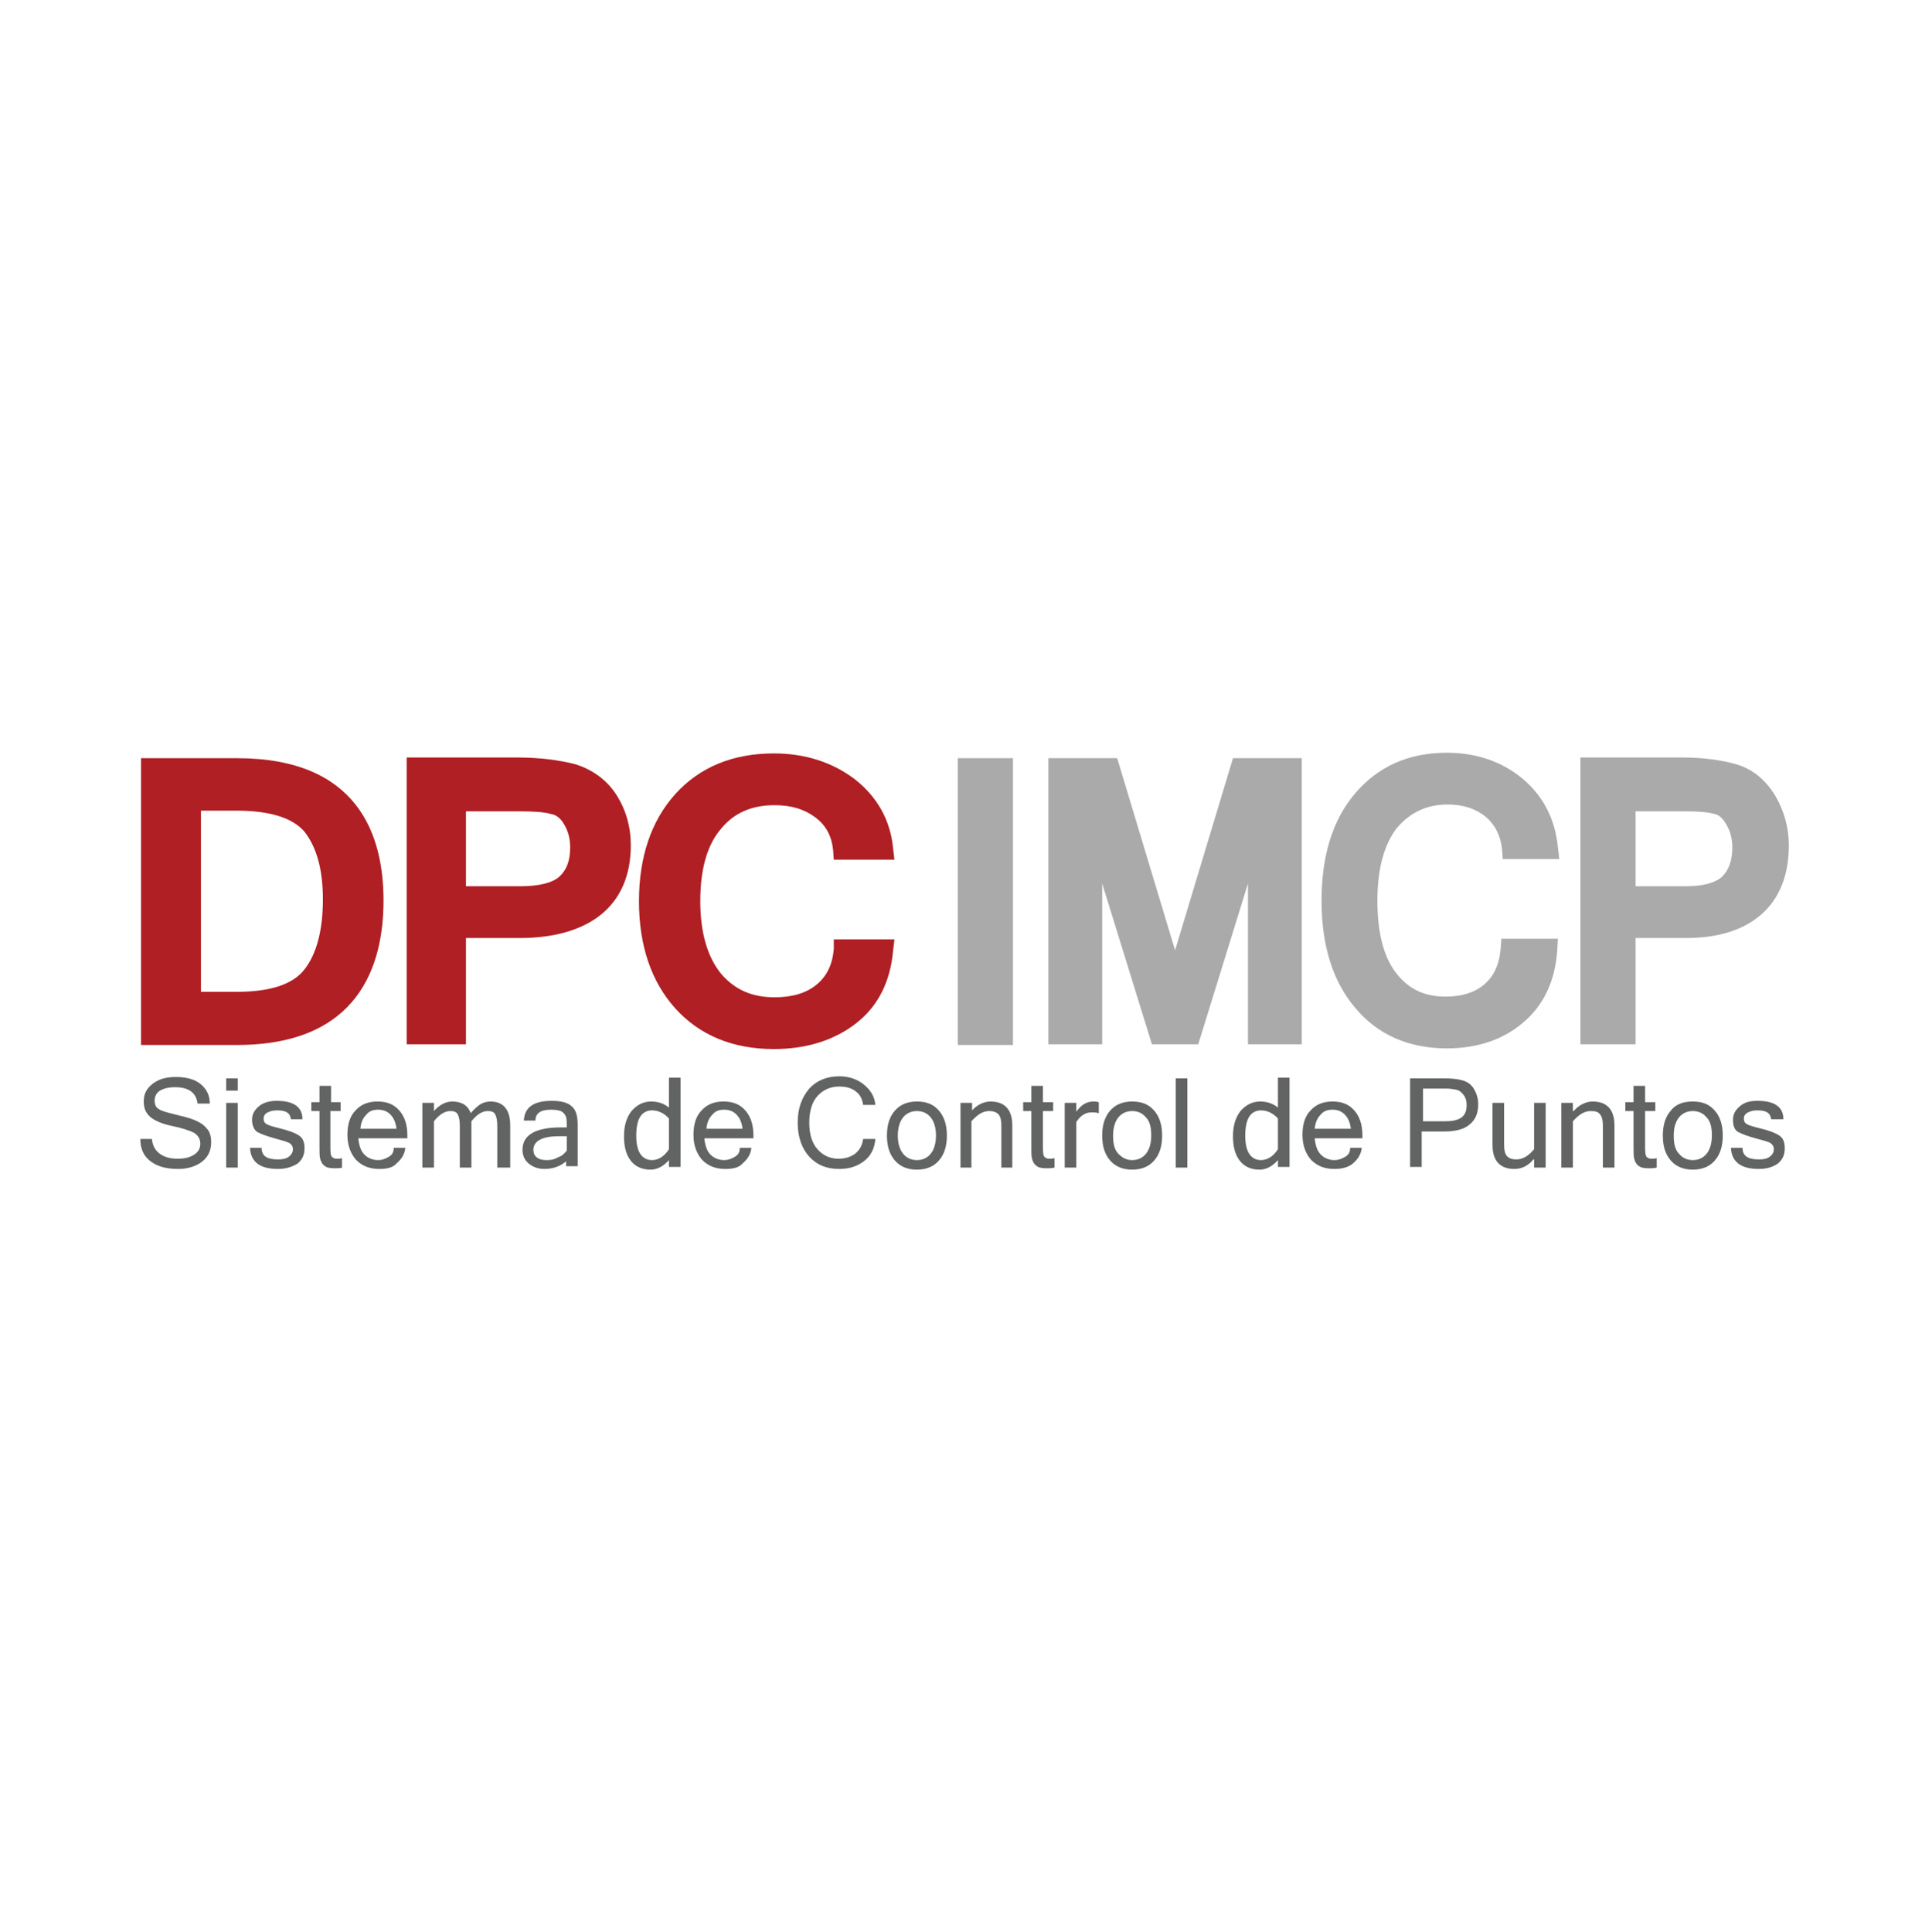
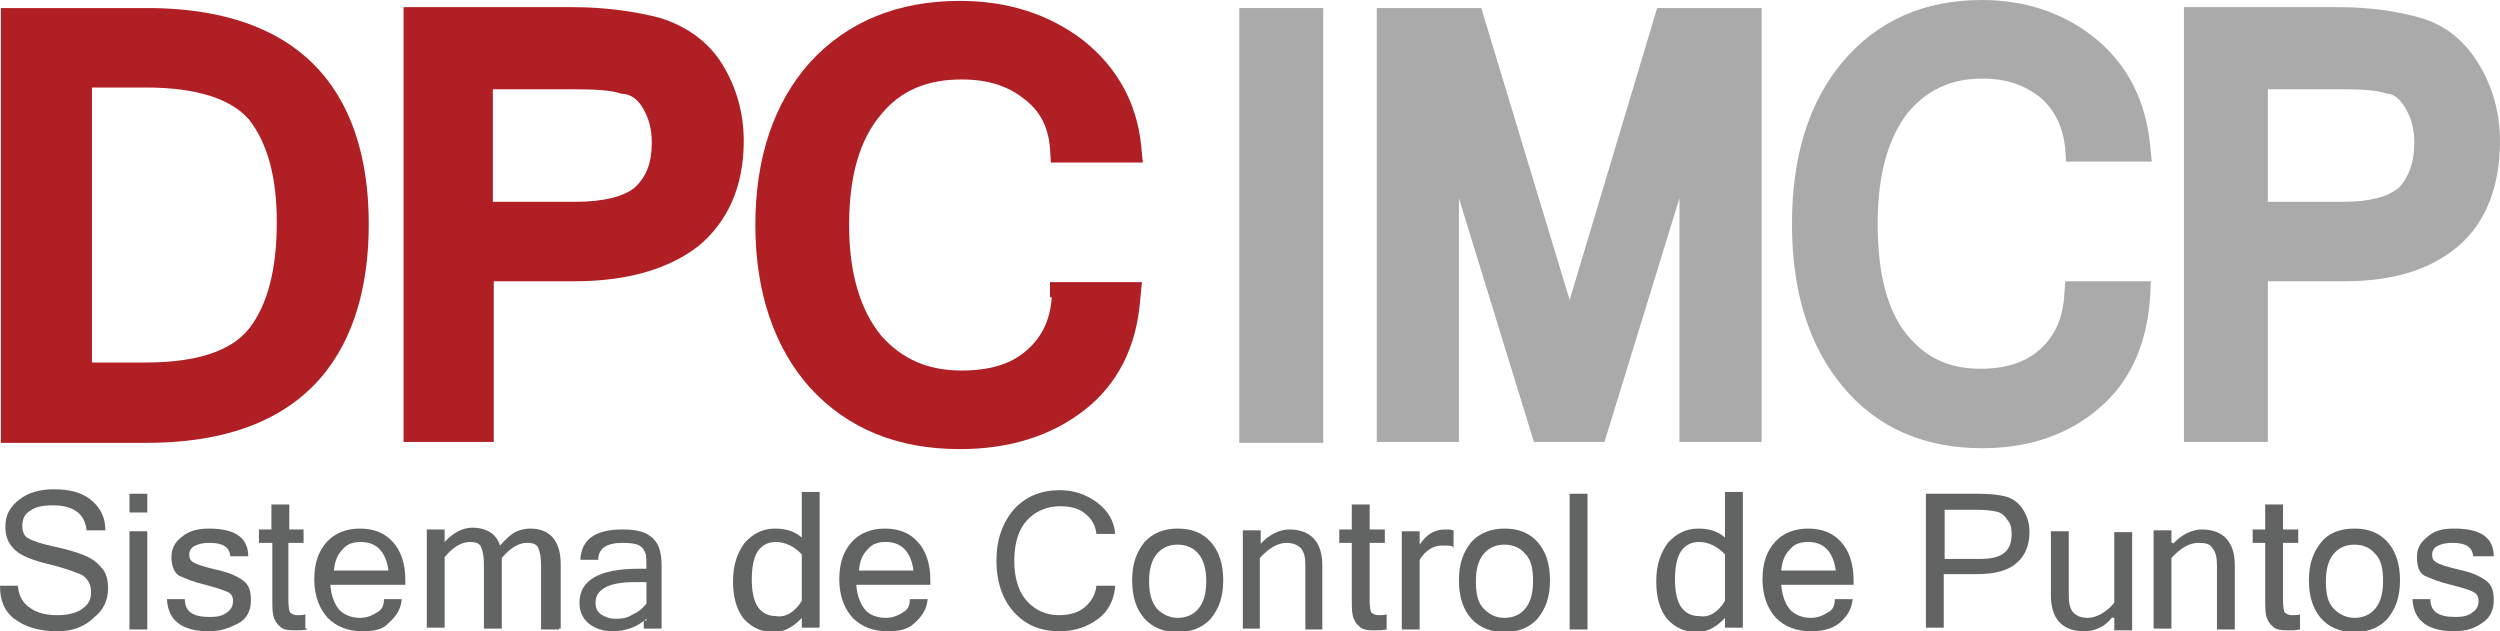
- <svg xmlns="http://www.w3.org/2000/svg" version="1.1" id="Layer_1" x="0px" y="0px" viewBox="0 0 283.5 283.5" style="enable-background:new 0 0 283.5 283.5;" xml:space="preserve">
+ <svg xmlns="http://www.w3.org/2000/svg" version="1.1" id="Capa_1" x="0px" y="0px" viewBox="0 0 280 70.6" style="enable-background:new 0 0 280 70.6;" xml:space="preserve">
  <style type="text/css">
	.st0{fill:#B01F24;}
	.st1{fill:#AAAAAA;}
	.st2{fill:#626363;}
</style>
  <g>
    <g>
      <g>
-         <path class="st0" d="M34.8,111.3H20.7v42.1h14.1c17.8,0,21.5-11.6,21.5-21.2C56.3,122.6,52.6,111.3,34.8,111.3z M44.7,142.3     c-1.7,2.2-5,3.3-10,3.3h-5.2V119h5.2c5,0,8.3,1.1,10,3.1c1.8,2.3,2.7,5.6,2.7,9.9C47.4,136.5,46.5,140,44.7,142.3z" />
-         <path class="st0" d="M84.5,112.2c-2.3-0.6-5.2-1-8.5-1H59.7v42.1h8.7v-15.6h7.9c5.1,0,9.2-1.2,12-3.5c2.8-2.3,4.3-5.7,4.3-10.1     c0-2.7-0.7-5.2-2.1-7.4C89.1,114.5,87,113,84.5,112.2z M82.8,121c0.6,1,0.9,2.1,0.9,3.4c0,1.9-0.5,3.3-1.6,4.3     c-1,0.9-3,1.4-5.7,1.4h-8v-11h7.9c2,0,3.6,0.1,4.6,0.4C81.6,119.6,82.3,120.1,82.8,121z" />
-         <path class="st0" d="M122.4,139.3c-0.2,2.4-1.1,4.1-2.6,5.3c-1.5,1.2-3.5,1.8-6.1,1.8c-3.3,0-5.8-1.1-7.8-3.4     c-2-2.4-3.1-6-3.1-10.7c0-4.7,1-8.3,3.1-10.7c1.9-2.3,4.5-3.4,7.8-3.4c2.5,0,4.4,0.6,6,1.8c1.6,1.2,2.4,2.8,2.6,4.8l0.1,1.4h8.9     l-0.2-1.7c-0.4-4.1-2.3-7.5-5.6-10.1c-3.3-2.5-7.3-3.8-11.9-3.8c-6,0-10.9,2-14.5,6c-3.5,3.9-5.3,9.2-5.3,15.7     c0,6.5,1.8,11.8,5.3,15.7c3.6,4,8.5,6,14.5,6c4.8,0,8.9-1.3,12.1-3.8c3.2-2.5,5-6.1,5.4-10.6l0.2-1.7h-8.9L122.4,139.3z" />
+         <path class="st0" d="M16.4,0.9H0.1v48.7h16.3c20.6,0,24.9-13.4,24.9-24.5C41.3,14,37,0.9,16.4,0.9z M27.9,36.8     c-2,2.5-5.8,3.8-11.6,3.8h-6V9.8h6c5.8,0,9.6,1.3,11.6,3.6C30,16.1,31,19.9,31,24.9C31,30.1,30,34.1,27.9,36.8z" />
+         <path class="st0" d="M73.9,2c-2.7-0.7-6-1.2-9.8-1.2H45.2v48.7h10.1v-18h9.1c5.9,0,10.6-1.4,13.9-4c3.2-2.7,5-6.6,5-11.7     c0-3.1-0.8-6-2.4-8.6C79.3,4.6,76.8,2.9,73.9,2z M72,12.1c0.7,1.2,1,2.4,1,3.9c0,2.2-0.6,3.8-1.9,5c-1.2,1-3.5,1.6-6.6,1.6h-9.3     V10h9.1c2.3,0,4.2,0.1,5.3,0.5C70.6,10.5,71.4,11.1,72,12.1z" />
+         <path class="st0" d="M117.8,33.3c-0.2,2.8-1.3,4.7-3,6.1c-1.7,1.4-4,2.1-7.1,2.1c-3.8,0-6.7-1.3-9-3.9c-2.3-2.8-3.6-6.9-3.6-12.4     s1.2-9.6,3.6-12.4c2.2-2.7,5.2-3.9,9-3.9c2.9,0,5.1,0.7,6.9,2.1c1.9,1.4,2.8,3.2,3,5.6l0.1,1.6h10.3l-0.2-2     c-0.5-4.7-2.7-8.7-6.5-11.7c-3.8-2.9-8.4-4.4-13.8-4.4c-6.9,0-12.6,2.3-16.8,6.9c-4,4.5-6.1,10.6-6.1,18.2     c0,7.5,2.1,13.7,6.1,18.2c4.2,4.6,9.8,6.9,16.8,6.9c5.6,0,10.3-1.5,14-4.4c3.7-2.9,5.8-7.1,6.2-12.3l0.2-2h-10.3V33.3z" />
      </g>
      <g>
-         <rect x="140.6" y="111.3" class="st1" width="8.1" height="42.1" />
-         <polygon class="st1" points="172.5,139.5 164,111.3 153.9,111.3 153.9,153.3 161.8,153.3 161.8,129.7 169.1,153.3 175.9,153.3      183.2,129.7 183.2,153.3 191.1,153.3 191.1,111.3 181,111.3    " />
-         <path class="st1" d="M212.5,118.1c2.3,0,4.1,0.6,5.6,1.8c1.4,1.2,2.2,2.8,2.4,4.8l0.1,1.4h8.3l-0.2-1.7     c-0.4-4.1-2.1-7.5-5.2-10.1c-3-2.5-6.8-3.8-11.1-3.8c-5.6,0-10.1,2-13.5,6c-3.3,3.9-4.9,9.2-4.9,15.7c0,6.5,1.6,11.8,4.9,15.7     c3.3,4,7.9,6,13.5,6c4.5,0,8.3-1.3,11.2-3.8c3-2.5,4.7-6.1,5-10.6l0.1-1.7h-8.3l-0.1,1.4c-0.2,2.4-1,4.1-2.4,5.3     c-1.4,1.2-3.3,1.8-5.7,1.8c-3.1,0-5.4-1.1-7.2-3.4c-1.9-2.4-2.8-6-2.8-10.7c0-4.7,1-8.3,2.9-10.7     C207,119.3,209.4,118.1,212.5,118.1z" />
-         <path class="st1" d="M260.6,116.8c-1.4-2.3-3.3-3.9-5.7-4.6c-2.1-0.6-4.8-1-7.9-1H232v42.1h8.1v-15.6h7.4c4.8,0,8.5-1.2,11.1-3.5     c2.6-2.3,4-5.7,4-10.1C262.6,121.5,261.9,119,260.6,116.8z M253.4,121c0.6,1,0.9,2.1,0.9,3.4c0,1.9-0.5,3.3-1.5,4.3     c-1,0.9-2.8,1.4-5.3,1.4h-7.4v-11h7.3c1.9,0,3.3,0.1,4.3,0.4C252.3,119.6,252.9,120.1,253.4,121z" />
+         <rect x="138.8" y="0.9" class="st1" width="9.4" height="48.7" />
+         <polygon class="st1" points="175.8,33.6 165.9,0.9 154.2,0.9 154.2,49.5 163.4,49.5 163.4,22.2 171.8,49.5 179.7,49.5      188.1,22.2 188.1,49.5 197.3,49.5 197.3,0.9 185.6,0.9    " />
+         <path class="st1" d="M222,8.8c2.7,0,4.7,0.7,6.5,2.1c1.6,1.4,2.5,3.2,2.8,5.6l0.1,1.6h9.6l-0.2-2c-0.5-4.7-2.4-8.7-6-11.7     c-3.5-2.9-7.9-4.4-12.8-4.4c-6.5,0-11.7,2.3-15.6,6.9c-3.8,4.5-5.7,10.6-5.7,18.2c0,7.5,1.9,13.7,5.7,18.2     c3.8,4.6,9.1,6.9,15.6,6.9c5.2,0,9.6-1.5,13-4.4c3.5-2.9,5.4-7.1,5.8-12.3l0.1-2h-9.6l-0.1,1.6c-0.2,2.8-1.2,4.7-2.8,6.1     c-1.6,1.4-3.8,2.1-6.6,2.1c-3.6,0-6.2-1.3-8.3-3.9c-2.2-2.8-3.2-6.9-3.2-12.4s1.2-9.6,3.4-12.4C215.7,10.2,218.4,8.8,222,8.8z" />
+         <path class="st1" d="M277.7,7.3c-1.6-2.7-3.8-4.5-6.6-5.3c-2.4-0.7-5.6-1.2-9.1-1.2h-17.4v48.7h9.4v-18h8.6c5.6,0,9.8-1.4,12.8-4     s4.6-6.6,4.6-11.7C280,12.7,279.2,9.8,277.7,7.3z M269.4,12.1c0.7,1.2,1,2.4,1,3.9c0,2.2-0.6,3.8-1.7,5c-1.2,1-3.2,1.6-6.1,1.6     H254V10h8.4c2.2,0,3.8,0.1,5,0.5C268.1,10.5,268.8,11.1,269.4,12.1z" />
      </g>
    </g>
    <g>
-       <path class="st2" d="M26.2,171.6c-1.9,0-3.2-0.4-4.2-1.2s-1.4-1.9-1.4-3.2h1.7c0.1,1,0.5,1.7,1.2,2.2c0.7,0.5,1.6,0.7,2.6,0.7    c1,0,1.8-0.2,2.4-0.6c0.6-0.4,0.9-0.9,0.9-1.6c0-0.7-0.3-1.2-0.9-1.6c-0.6-0.3-1.7-0.7-3.2-1s-2.6-0.8-3.2-1.3    c-0.7-0.6-1-1.3-1-2.3c0-1.1,0.4-1.9,1.3-2.6c0.9-0.7,2-1,3.4-1c1.5,0,2.7,0.3,3.6,1c0.9,0.7,1.4,1.7,1.4,2.9H29    c-0.2-1.6-1.3-2.4-3.3-2.4c-1,0-1.7,0.2-2.2,0.5s-0.8,0.8-0.8,1.5c0,0.5,0.2,1,0.6,1.2c0.4,0.3,1.2,0.5,2.4,0.8    c1.2,0.3,2.1,0.5,2.8,0.8s1.3,0.6,1.8,1.2c0.5,0.5,0.7,1.2,0.7,2.1c0,1.1-0.4,2.1-1.3,2.8C28.8,171.2,27.6,171.6,26.2,171.6z" />
-       <path class="st2" d="M34.9,160.1h-1.7v-1.8h1.7V160.1z M34.9,171.4h-1.7v-9.5h1.7V171.4z" />
-       <path class="st2" d="M40.8,171.6c-2.6,0-4-1-4.1-3.1h1.7c0,1.2,0.8,1.7,2.4,1.7c0.7,0,1.2-0.1,1.6-0.4c0.4-0.3,0.6-0.7,0.6-1.1    c0-0.4-0.2-0.7-0.5-0.9c-0.4-0.2-1.1-0.4-2.2-0.7c-1.1-0.3-1.9-0.6-2.5-0.9c-0.5-0.3-0.8-1-0.8-1.8c0-0.8,0.3-1.4,1-2    c0.6-0.5,1.5-0.8,2.6-0.8c2.5,0,3.8,0.9,3.8,2.7h-1.7c-0.1-0.9-0.7-1.3-2-1.3c-0.6,0-1,0.1-1.4,0.3s-0.6,0.5-0.6,0.9    c0,0.4,0.1,0.6,0.4,0.8c0.3,0.2,1,0.4,2.2,0.7s2,0.6,2.6,1c0.6,0.4,0.8,1,0.8,1.9c0,0.9-0.3,1.6-1,2.2    C42.9,171.3,42,171.6,40.8,171.6z" />
-       <path class="st2" d="M50.3,171.4c-0.4,0.1-0.8,0.1-1.2,0.1c-0.7,0-1.2-0.1-1.5-0.4c-0.3-0.2-0.5-0.6-0.6-1s-0.1-0.9-0.1-1.6v-5.4    h-1.2v-1.3h1.2v-2.4h1.7v2.4H50v1.3h-1.5v5.5c0,0.7,0.1,1.1,0.2,1.2c0.2,0.2,0.4,0.3,0.7,0.3c0.3,0,0.6,0,0.8-0.1V171.4z" />
-       <path class="st2" d="M55.7,171.6c-1.4,0-2.5-0.4-3.4-1.3c-0.8-0.9-1.3-2.1-1.3-3.7c0-1.6,0.4-2.8,1.2-3.6c0.8-0.9,1.9-1.3,3.2-1.3    c1.4,0,2.4,0.4,3.2,1.3s1.2,2.1,1.2,3.7v0.4h-7.2c0.1,1.1,0.4,1.9,0.9,2.4c0.5,0.5,1.2,0.8,2,0.8c0.6,0,1.1-0.2,1.6-0.5    c0.5-0.3,0.7-0.7,0.7-1.3h1.7c-0.1,1-0.6,1.7-1.3,2.3C57.7,171.4,56.8,171.6,55.7,171.6z M58.2,165.7c-0.1-0.9-0.4-1.6-0.9-2.1    c-0.5-0.5-1.1-0.7-1.8-0.7c-0.7,0-1.3,0.2-1.7,0.7c-0.5,0.5-0.8,1.1-0.9,2.1H58.2z" />
-       <path class="st2" d="M74.7,171.4H73v-6.1c0-0.8-0.1-1.3-0.3-1.7s-0.6-0.5-1.1-0.5c-0.8,0-1.6,0.5-2.4,1.5v6.8h-1.7v-6.1    c0-0.8-0.1-1.3-0.3-1.7s-0.6-0.5-1.1-0.5c-0.8,0-1.6,0.5-2.4,1.5v6.8h-1.7v-9.5h1.7v1.2c0.8-0.9,1.7-1.4,2.7-1.4    c1.4,0,2.3,0.6,2.7,1.7c0.6-0.7,1.2-1.2,1.6-1.4c0.4-0.2,0.9-0.3,1.3-0.3c1.9,0,2.9,1.2,2.9,3.5V171.4z" />
-       <path class="st2" d="M83.2,170.4c-0.9,0.8-2,1.2-3.3,1.2c-0.9,0-1.7-0.3-2.3-0.8c-0.6-0.5-0.9-1.2-0.9-2c0-2.2,1.9-3.3,5.7-3.3    h0.8c0-0.7,0-1.2-0.1-1.5c-0.1-0.3-0.3-0.6-0.6-0.8c-0.3-0.2-0.9-0.3-1.6-0.3c-1.5,0-2.3,0.5-2.3,1.6h-1.7c0.1-2,1.5-2.9,4.1-2.9    c1.2,0,2.2,0.2,2.8,0.7c0.7,0.5,1,1.4,1,2.8v6.1h-1.7V170.4z M83.2,168.9v-2.1H82c-2.4,0-3.7,0.7-3.7,2c0,0.5,0.2,0.9,0.5,1.1    c0.4,0.3,0.8,0.4,1.5,0.4c0.6,0,1.1-0.1,1.6-0.4C82.5,169.7,82.9,169.3,83.2,168.9z" />
-       <path class="st2" d="M98.2,170.3c-0.8,0.9-1.7,1.4-2.7,1.4c-1.2,0-2.2-0.4-2.9-1.3s-1-2.1-1-3.6c0-1.6,0.4-2.8,1.1-3.7    c0.8-0.9,1.7-1.4,2.9-1.4c1,0,1.9,0.3,2.6,0.9v-4.4h1.7v13.1h-1.7V170.3z M98.2,168.7v-4.5c-0.7-0.8-1.6-1.2-2.5-1.2    c-0.7,0-1.3,0.3-1.7,0.9c-0.4,0.6-0.6,1.6-0.6,2.8c0,1.2,0.2,2.1,0.6,2.7c0.4,0.6,1,0.9,1.7,0.9C96.6,170.3,97.5,169.8,98.2,168.7    z" />
-       <path class="st2" d="M106.5,171.6c-1.4,0-2.5-0.4-3.4-1.3c-0.8-0.9-1.3-2.1-1.3-3.7c0-1.6,0.4-2.8,1.2-3.6    c0.8-0.9,1.9-1.3,3.2-1.3c1.4,0,2.4,0.4,3.2,1.3s1.2,2.1,1.2,3.7v0.4h-7.2c0.1,1.1,0.4,1.9,0.9,2.4c0.5,0.5,1.2,0.8,2,0.8    c0.6,0,1.1-0.2,1.6-0.5c0.5-0.3,0.7-0.7,0.7-1.3h1.7c-0.1,1-0.6,1.7-1.3,2.3C108.5,171.4,107.6,171.6,106.5,171.6z M109,165.7    c-0.1-0.9-0.4-1.6-0.9-2.1c-0.5-0.5-1.1-0.7-1.8-0.7c-0.7,0-1.3,0.2-1.7,0.7c-0.5,0.5-0.8,1.1-0.9,2.1H109z" />
-       <path class="st2" d="M123.2,171.6c-1.9,0-3.3-0.6-4.4-1.8c-1.1-1.2-1.7-2.9-1.7-5s0.6-3.7,1.7-5c1.1-1.2,2.6-1.8,4.4-1.8    c1.4,0,2.6,0.4,3.6,1.2c1,0.8,1.6,1.8,1.7,3h-1.8c-0.1-0.8-0.4-1.5-1.1-2c-0.6-0.5-1.5-0.7-2.4-0.7c-1.3,0-2.4,0.5-3.2,1.4    c-0.8,0.9-1.2,2.2-1.2,3.9c0,1.7,0.4,3,1.2,3.9c0.8,0.9,1.8,1.4,3.1,1.4c1,0,1.9-0.3,2.5-0.8s1-1.2,1.1-2.1h1.8    c-0.1,1.4-0.7,2.5-1.6,3.2C125.9,171.2,124.7,171.6,123.2,171.6z" />
-       <path class="st2" d="M134.6,161.7c1.4,0,2.4,0.4,3.2,1.3s1.2,2.1,1.2,3.7c0,1.6-0.4,2.8-1.2,3.7c-0.8,0.9-1.9,1.3-3.2,1.3    c-1.3,0-2.4-0.4-3.2-1.3c-0.8-0.9-1.2-2.1-1.2-3.7c0-1.6,0.4-2.8,1.2-3.7S133.3,161.7,134.6,161.7z M134.6,170.3    c0.8,0,1.5-0.3,2-0.9c0.5-0.6,0.8-1.5,0.8-2.7c0-1.2-0.3-2.1-0.8-2.7c-0.5-0.6-1.2-0.9-2-0.9s-1.5,0.3-2,0.9    c-0.5,0.6-0.8,1.5-0.8,2.7c0,1.2,0.3,2.1,0.8,2.7C133.1,170,133.8,170.3,134.6,170.3z" />
-       <path class="st2" d="M142.6,163.1c0.8-0.9,1.8-1.4,2.8-1.4c2.1,0,3.2,1.2,3.2,3.5v6.2H147v-6.1c0-0.8-0.1-1.3-0.4-1.7    c-0.3-0.3-0.7-0.5-1.4-0.5c-0.9,0-1.7,0.5-2.6,1.5v6.8H141v-9.5h1.7V163.1z" />
-       <path class="st2" d="M154.8,171.4c-0.4,0.1-0.8,0.1-1.2,0.1c-0.7,0-1.2-0.1-1.5-0.4c-0.3-0.2-0.5-0.6-0.6-1s-0.1-0.9-0.1-1.6v-5.4    h-1.2v-1.3h1.2v-2.4h1.7v2.4h1.5v1.3h-1.5v5.5c0,0.7,0.1,1.1,0.2,1.2c0.2,0.2,0.4,0.3,0.7,0.3c0.3,0,0.6,0,0.8-0.1V171.4z" />
-       <path class="st2" d="M161.2,163.4c-0.2-0.1-0.6-0.1-1-0.1c-0.9,0-1.6,0.5-2.2,1.4v6.7h-1.7v-9.5h1.7v1.3c0.7-1,1.5-1.5,2.5-1.5    c0.2,0,0.5,0,0.8,0.1V163.4z" />
-       <path class="st2" d="M166.2,161.7c1.4,0,2.4,0.4,3.2,1.3c0.8,0.9,1.2,2.1,1.2,3.7c0,1.6-0.4,2.8-1.2,3.7c-0.8,0.9-1.9,1.3-3.2,1.3    c-1.3,0-2.4-0.4-3.2-1.3c-0.8-0.9-1.2-2.1-1.2-3.7c0-1.6,0.4-2.8,1.2-3.7C163.8,162.1,164.9,161.7,166.2,161.7z M166.2,170.3    c0.8,0,1.5-0.3,2-0.9c0.5-0.6,0.8-1.5,0.8-2.7c0-1.2-0.2-2.1-0.8-2.7c-0.5-0.6-1.2-0.9-2-0.9c-0.8,0-1.5,0.3-2,0.9    c-0.5,0.6-0.8,1.5-0.8,2.7c0,1.2,0.2,2.1,0.8,2.7C164.8,170,165.4,170.3,166.2,170.3z" />
-       <path class="st2" d="M174.3,171.4h-1.7v-13.1h1.7V171.4z" />
-       <path class="st2" d="M187.6,170.3c-0.8,0.9-1.7,1.4-2.7,1.4c-1.2,0-2.2-0.4-2.9-1.3s-1-2.1-1-3.6c0-1.6,0.4-2.8,1.1-3.7    c0.8-0.9,1.7-1.4,2.9-1.4c1,0,1.9,0.3,2.6,0.9v-4.4h1.7v13.1h-1.7V170.3z M187.6,168.7v-4.5c-0.7-0.8-1.6-1.2-2.5-1.2    c-0.7,0-1.3,0.3-1.7,0.9c-0.4,0.6-0.6,1.6-0.6,2.8c0,1.2,0.2,2.1,0.6,2.7s1,0.9,1.7,0.9C186,170.3,186.9,169.8,187.6,168.7z" />
-       <path class="st2" d="M195.9,171.6c-1.4,0-2.5-0.4-3.4-1.3c-0.8-0.9-1.3-2.1-1.3-3.7c0-1.6,0.4-2.8,1.2-3.6    c0.8-0.9,1.9-1.3,3.2-1.3c1.4,0,2.4,0.4,3.2,1.3c0.8,0.9,1.2,2.1,1.2,3.7v0.4H193c0.1,1.1,0.4,1.9,0.9,2.4c0.5,0.5,1.2,0.8,2,0.8    c0.6,0,1.1-0.2,1.6-0.5c0.5-0.3,0.7-0.7,0.7-1.3h1.7c-0.1,1-0.6,1.7-1.3,2.3C197.9,171.4,196.9,171.6,195.9,171.6z M198.3,165.7    c-0.1-0.9-0.4-1.6-0.9-2.1c-0.5-0.5-1.1-0.7-1.8-0.7c-0.7,0-1.3,0.2-1.7,0.7c-0.5,0.5-0.8,1.1-0.9,2.1H198.3z" />
-       <path class="st2" d="M207.1,158.3h4.9c1.1,0,2,0.1,2.7,0.3c0.7,0.2,1.3,0.6,1.7,1.3c0.4,0.7,0.6,1.4,0.6,2.2c0,1.3-0.4,2.3-1.3,3    c-0.8,0.7-2.1,1-3.7,1h-3.3v5.2h-1.7V158.3z M208.9,164.6h3.3c1.1,0,1.9-0.2,2.4-0.6s0.7-1,0.7-1.8c0-0.5-0.1-1-0.4-1.4    c-0.3-0.4-0.6-0.7-1-0.8c-0.4-0.1-1-0.2-1.7-0.2h-3.3V164.6z" />
-       <path class="st2" d="M225.1,170.2c-0.8,1-1.8,1.4-2.8,1.4c-2.1,0-3.2-1.2-3.2-3.5v-6.2h1.7v6.1c0,0.8,0.1,1.3,0.4,1.7    c0.3,0.3,0.7,0.5,1.4,0.5c0.9,0,1.8-0.5,2.6-1.5v-6.8h1.7v9.5h-1.7V170.2z" />
-       <path class="st2" d="M231,163.1c0.8-0.9,1.8-1.4,2.8-1.4c2.1,0,3.2,1.2,3.2,3.5v6.2h-1.7v-6.1c0-0.8-0.1-1.3-0.4-1.7    s-0.7-0.5-1.4-0.5c-0.9,0-1.7,0.5-2.6,1.5v6.8h-1.7v-9.5h1.7V163.1z" />
-       <path class="st2" d="M243.2,171.4c-0.4,0.1-0.8,0.1-1.2,0.1c-0.7,0-1.2-0.1-1.5-0.4c-0.3-0.2-0.5-0.6-0.6-1    c-0.1-0.4-0.1-0.9-0.1-1.6v-5.4h-1.2v-1.3h1.2v-2.4h1.7v2.4h1.5v1.3h-1.5v5.5c0,0.7,0.1,1.1,0.2,1.2c0.2,0.2,0.4,0.3,0.7,0.3    c0.3,0,0.6,0,0.8-0.1V171.4z" />
-       <path class="st2" d="M248.5,161.7c1.4,0,2.4,0.4,3.2,1.3c0.8,0.9,1.2,2.1,1.2,3.7c0,1.6-0.4,2.8-1.2,3.7c-0.8,0.9-1.9,1.3-3.2,1.3    c-1.3,0-2.4-0.4-3.2-1.3c-0.8-0.9-1.2-2.1-1.2-3.7c0-1.6,0.4-2.8,1.2-3.7C246,162.1,247.1,161.7,248.5,161.7z M248.5,170.3    c0.8,0,1.5-0.3,2-0.9c0.5-0.6,0.8-1.5,0.8-2.7c0-1.2-0.2-2.1-0.8-2.7c-0.5-0.6-1.2-0.9-2-0.9c-0.8,0-1.5,0.3-2,0.9    c-0.5,0.6-0.8,1.5-0.8,2.7c0,1.2,0.2,2.1,0.8,2.7C247,170,247.7,170.3,248.5,170.3z" />
-       <path class="st2" d="M258.2,171.6c-2.6,0-4-1-4.1-3.1h1.7c0,1.2,0.8,1.7,2.4,1.7c0.7,0,1.2-0.1,1.6-0.4c0.4-0.3,0.6-0.7,0.6-1.1    c0-0.4-0.2-0.7-0.5-0.9s-1.1-0.4-2.2-0.7c-1.1-0.3-1.9-0.6-2.5-0.9s-0.8-1-0.8-1.8c0-0.8,0.3-1.4,1-2s1.5-0.8,2.6-0.8    c2.5,0,3.8,0.9,3.8,2.7H260c-0.1-0.9-0.7-1.3-2-1.3c-0.6,0-1,0.1-1.4,0.3c-0.4,0.2-0.6,0.5-0.6,0.9c0,0.4,0.1,0.6,0.4,0.8    c0.3,0.2,1,0.4,2.2,0.7s2,0.6,2.6,1s0.8,1,0.8,1.9c0,0.9-0.3,1.6-1,2.2C260.3,171.3,259.4,171.6,258.2,171.6z" />
+       <path class="st2" d="M6.5,70.7c-2.2,0-3.7-0.5-4.9-1.4S0,67.1,0,65.6h2c0.1,1.2,0.6,2,1.4,2.5c0.8,0.6,1.9,0.8,3,0.8    s2.1-0.2,2.8-0.7c0.7-0.5,1-1,1-1.9c0-0.8-0.3-1.4-1-1.9c-0.7-0.3-2-0.8-3.7-1.2s-3-0.9-3.7-1.5c-0.8-0.7-1.2-1.5-1.2-2.7    c0-1.3,0.5-2.2,1.5-3c1-0.8,2.3-1.2,3.9-1.2c1.7,0,3.1,0.3,4.2,1.2s1.6,2,1.6,3.4H9.7c-0.2-1.9-1.5-2.8-3.8-2.8    c-1.2,0-2,0.2-2.5,0.6c-0.6,0.3-0.9,0.9-0.9,1.7c0,0.6,0.2,1.2,0.7,1.4c0.5,0.3,1.4,0.6,2.8,0.9c1.4,0.3,2.4,0.6,3.2,0.9    c0.8,0.3,1.5,0.7,2.1,1.4c0.6,0.6,0.8,1.4,0.8,2.4c0,1.3-0.5,2.4-1.5,3.2C9.5,70.2,8.1,70.7,6.5,70.7z" />
+       <path class="st2" d="M16.5,57.4h-2v-2.1h2V57.4z M16.5,70.5h-2v-11h2V70.5z" />
+       <path class="st2" d="M23.4,70.7c-3,0-4.6-1.2-4.7-3.6h2c0,1.4,0.9,2,2.8,2c0.8,0,1.4-0.1,1.9-0.5c0.5-0.3,0.7-0.8,0.7-1.3    c0-0.5-0.2-0.8-0.6-1c-0.5-0.2-1.3-0.5-2.5-0.8c-1.3-0.3-2.2-0.7-2.9-1c-0.6-0.3-0.9-1.2-0.9-2.1c0-0.9,0.3-1.6,1.2-2.3    c0.7-0.6,1.7-0.9,3-0.9c2.9,0,4.4,1,4.4,3.1h-2c-0.1-1-0.8-1.5-2.3-1.5c-0.7,0-1.2,0.1-1.6,0.3c-0.5,0.2-0.7,0.6-0.7,1    s0.1,0.7,0.5,0.9c0.3,0.2,1.2,0.5,2.5,0.8c1.4,0.3,2.3,0.7,3,1.2c0.7,0.5,0.9,1.2,0.9,2.2c0,1-0.3,1.9-1.2,2.5    C25.8,70.3,24.8,70.7,23.4,70.7z" />
+       <path class="st2" d="M34.4,70.5c-0.5,0.1-0.9,0.1-1.4,0.1c-0.8,0-1.4-0.1-1.7-0.5c-0.3-0.2-0.6-0.7-0.7-1.2    c-0.1-0.5-0.1-1-0.1-1.9v-6.2H29v-1.5h1.4v-2.8h2v2.8H34v1.5h-1.7v6.4c0,0.8,0.1,1.3,0.2,1.4c0.2,0.2,0.5,0.3,0.8,0.3    s0.7,0,0.9-0.1v1.6H34.4z" />
+       <path class="st2" d="M40.6,70.7c-1.6,0-2.9-0.5-3.9-1.5c-0.9-1-1.5-2.4-1.5-4.3c0-1.9,0.5-3.2,1.4-4.2c0.9-1,2.2-1.5,3.7-1.5    c1.6,0,2.8,0.5,3.7,1.5c0.9,1,1.4,2.4,1.4,4.3v0.5H37c0.1,1.3,0.5,2.2,1,2.8c0.6,0.6,1.4,0.9,2.3,0.9c0.7,0,1.3-0.2,1.9-0.6    c0.6-0.3,0.8-0.8,0.8-1.5h2c-0.1,1.2-0.7,2-1.5,2.7C42.9,70.5,41.9,70.7,40.6,70.7z M43.5,63.9c-0.1-1-0.5-1.9-1-2.4    c-0.6-0.6-1.3-0.8-2.1-0.8c-0.8,0-1.5,0.2-2,0.8c-0.6,0.6-0.9,1.3-1,2.4H43.5z" />
+       <path class="st2" d="M62.6,70.5h-2v-7.1c0-0.9-0.1-1.5-0.3-2s-0.7-0.6-1.3-0.6c-0.9,0-1.9,0.6-2.8,1.7v7.9h-2v-7.1    c0-0.9-0.1-1.5-0.3-2s-0.7-0.6-1.3-0.6c-0.9,0-1.9,0.6-2.8,1.7v7.9h-2v-11h2v1.4c0.9-1,2-1.6,3.1-1.6c1.6,0,2.7,0.7,3.1,2    c0.7-0.8,1.4-1.4,1.9-1.6c0.5-0.2,1-0.3,1.5-0.3c2.2,0,3.4,1.4,3.4,4v7.2H62.6z" />
+       <path class="st2" d="M72.4,69.3c-1,0.9-2.3,1.4-3.8,1.4c-1,0-2-0.3-2.7-0.9c-0.7-0.6-1-1.4-1-2.3c0-2.5,2.2-3.8,6.6-3.8h0.9    c0-0.8,0-1.4-0.1-1.7c-0.1-0.3-0.3-0.7-0.7-0.9c-0.3-0.2-1-0.3-1.9-0.3c-1.7,0-2.7,0.6-2.7,1.9h-2c0.1-2.3,1.7-3.4,4.7-3.4    c1.4,0,2.5,0.2,3.2,0.8c0.8,0.6,1.2,1.6,1.2,3.2v7.1h-2v-0.9H72.4z M72.4,67.6v-2.4H71c-2.8,0-4.3,0.8-4.3,2.3    c0,0.6,0.2,1,0.6,1.3c0.5,0.3,0.9,0.5,1.7,0.5c0.7,0,1.3-0.1,1.9-0.5C71.6,68.5,72.1,68,72.4,67.6z" />
+       <path class="st2" d="M89.8,69.2c-0.9,1-2,1.6-3.1,1.6c-1.4,0-2.5-0.5-3.4-1.5c-0.8-1-1.2-2.4-1.2-4.2c0-1.9,0.5-3.2,1.3-4.3    c0.9-1,2-1.6,3.4-1.6c1.2,0,2.2,0.3,3,1v-5.1h2v15.2h-2V69.2z M89.8,67.3v-5.2c-0.8-0.9-1.9-1.4-2.9-1.4c-0.8,0-1.5,0.3-2,1    c-0.5,0.7-0.7,1.9-0.7,3.2s0.2,2.4,0.7,3.1c0.5,0.7,1.2,1,2,1C87.9,69.2,89,68.6,89.8,67.3z" />
+       <path class="st2" d="M99.4,70.7c-1.6,0-2.9-0.5-3.9-1.5c-0.9-1-1.5-2.4-1.5-4.3c0-1.9,0.5-3.2,1.4-4.2c0.9-1,2.2-1.5,3.7-1.5    c1.6,0,2.8,0.5,3.7,1.5c0.9,1,1.4,2.4,1.4,4.3v0.5h-8.3c0.1,1.3,0.5,2.2,1,2.8s1.4,0.9,2.3,0.9c0.7,0,1.3-0.2,1.9-0.6    c0.6-0.3,0.8-0.8,0.8-1.5h2c-0.1,1.2-0.7,2-1.5,2.7C101.7,70.5,100.7,70.7,99.4,70.7z M102.3,63.9c-0.1-1-0.5-1.9-1-2.4    c-0.6-0.6-1.3-0.8-2.1-0.8c-0.8,0-1.5,0.2-2,0.8c-0.6,0.6-0.9,1.3-1,2.4H102.3z" />
+       <path class="st2" d="M118.7,70.7c-2.2,0-3.8-0.7-5.1-2.1s-2-3.4-2-5.8c0-2.4,0.7-4.3,2-5.8c1.3-1.4,3-2.1,5.1-2.1    c1.6,0,3,0.5,4.2,1.4c1.2,0.9,1.9,2.1,2,3.5h-2.1c-0.1-0.9-0.5-1.7-1.3-2.3c-0.7-0.6-1.7-0.8-2.8-0.8c-1.5,0-2.8,0.6-3.7,1.6    c-0.9,1-1.4,2.5-1.4,4.5c0,2,0.5,3.5,1.4,4.5c0.9,1,2.1,1.6,3.6,1.6c1.2,0,2.2-0.3,2.9-0.9c0.7-0.6,1.2-1.4,1.3-2.4h2.1    c-0.1,1.6-0.8,2.9-1.9,3.7C121.8,70.2,120.4,70.7,118.7,70.7z" />
+       <path class="st2" d="M131.9,59.2c1.6,0,2.8,0.5,3.7,1.5c0.9,1,1.4,2.4,1.4,4.3c0,1.9-0.5,3.2-1.4,4.3c-0.9,1-2.2,1.5-3.7,1.5    s-2.8-0.5-3.7-1.5c-0.9-1-1.4-2.4-1.4-4.3c0-1.9,0.5-3.2,1.4-4.3C129.1,59.7,130.4,59.2,131.9,59.2z M131.9,69.2    c0.9,0,1.7-0.3,2.3-1c0.6-0.7,0.9-1.7,0.9-3.1c0-1.4-0.3-2.4-0.9-3.1c-0.6-0.7-1.4-1-2.3-1c-0.9,0-1.7,0.3-2.3,1    c-0.6,0.7-0.9,1.7-0.9,3.1c0,1.4,0.3,2.4,0.9,3.1C130.2,68.8,131,69.2,131.9,69.2z" />
+       <path class="st2" d="M141.2,60.9c0.9-1,2.1-1.6,3.2-1.6c2.4,0,3.7,1.4,3.7,4v7.2h-1.9v-7.1c0-0.9-0.1-1.5-0.5-2    c-0.3-0.3-0.8-0.6-1.6-0.6c-1,0-2,0.6-3,1.7v7.9h-1.9v-11h2v1.4H141.2z" />
+       <path class="st2" d="M155.3,70.5c-0.5,0.1-0.9,0.1-1.4,0.1c-0.8,0-1.4-0.1-1.7-0.5c-0.3-0.2-0.6-0.7-0.7-1.2    c-0.1-0.5-0.1-1-0.1-1.9v-6.2H150v-1.5h1.4v-2.8h2v2.8h1.7v1.5h-1.7v6.4c0,0.8,0.1,1.3,0.2,1.4c0.2,0.2,0.5,0.3,0.8,0.3    c0.3,0,0.7,0,0.9-0.1L155.3,70.5L155.3,70.5z" />
+       <path class="st2" d="M162.7,61.2c-0.2-0.1-0.7-0.1-1.2-0.1c-1,0-1.9,0.6-2.5,1.6v7.8h-2v-11h2V61c0.8-1.2,1.7-1.7,2.9-1.7    c0.2,0,0.6,0,0.9,0.1v1.9H162.7z" />
+       <path class="st2" d="M168.5,59.2c1.6,0,2.8,0.5,3.7,1.5c0.9,1,1.4,2.4,1.4,4.3c0,1.9-0.5,3.2-1.4,4.3c-0.9,1-2.2,1.5-3.7,1.5    s-2.8-0.5-3.7-1.5c-0.9-1-1.4-2.4-1.4-4.3c0-1.9,0.5-3.2,1.4-4.3C165.7,59.7,167,59.2,168.5,59.2z M168.5,69.2    c0.9,0,1.7-0.3,2.3-1c0.6-0.7,0.9-1.7,0.9-3.1c0-1.4-0.2-2.4-0.9-3.1c-0.6-0.7-1.4-1-2.3-1c-0.9,0-1.7,0.3-2.3,1    c-0.6,0.7-0.9,1.7-0.9,3.1c0,1.4,0.2,2.4,0.9,3.1C166.8,68.8,167.5,69.2,168.5,69.2z" />
+       <path class="st2" d="M177.8,70.5h-2V55.3h2V70.5z" />
+       <path class="st2" d="M193.2,69.2c-0.9,1-2,1.6-3.1,1.6c-1.4,0-2.5-0.5-3.4-1.5c-0.8-1-1.2-2.4-1.2-4.2c0-1.9,0.5-3.2,1.3-4.3    c0.9-1,2-1.6,3.4-1.6c1.2,0,2.2,0.3,3,1v-5.1h2v15.2h-2L193.2,69.2L193.2,69.2z M193.2,67.3v-5.2c-0.8-0.9-1.9-1.4-2.9-1.4    c-0.8,0-1.5,0.3-2,1c-0.5,0.7-0.7,1.9-0.7,3.2s0.2,2.4,0.7,3.1c0.5,0.7,1.2,1,2,1C191.4,69.2,192.4,68.6,193.2,67.3z" />
+       <path class="st2" d="M202.8,70.7c-1.6,0-2.9-0.5-3.9-1.5c-0.9-1-1.5-2.4-1.5-4.3c0-1.9,0.5-3.2,1.4-4.2c0.9-1,2.2-1.5,3.7-1.5    c1.6,0,2.8,0.5,3.7,1.5c0.9,1,1.4,2.4,1.4,4.3v0.5h-8.1c0.1,1.3,0.5,2.2,1,2.8c0.6,0.6,1.4,0.9,2.3,0.9c0.7,0,1.3-0.2,1.9-0.6    c0.6-0.3,0.8-0.8,0.8-1.5h2c-0.1,1.2-0.7,2-1.5,2.7C205.1,70.5,204,70.7,202.8,70.7z M205.6,63.9c-0.1-1-0.5-1.9-1-2.4    c-0.6-0.6-1.3-0.8-2.1-0.8c-0.8,0-1.5,0.2-2,0.8c-0.6,0.6-0.9,1.3-1,2.4H205.6z" />
+       <path class="st2" d="M215.8,55.3h5.7c1.3,0,2.3,0.1,3.1,0.3c0.8,0.2,1.5,0.7,2,1.5s0.7,1.6,0.7,2.5c0,1.5-0.5,2.7-1.5,3.5    c-0.9,0.8-2.4,1.2-4.3,1.2h-3.8v6h-2v-15H215.8z M217.9,62.6h3.8c1.3,0,2.2-0.2,2.8-0.7c0.6-0.5,0.8-1.2,0.8-2.1    c0-0.6-0.1-1.2-0.5-1.6c-0.3-0.5-0.7-0.8-1.2-0.9c-0.5-0.1-1.2-0.2-2-0.2h-3.8V62.6z" />
+       <path class="st2" d="M236.6,69.1c-0.9,1.2-2.1,1.6-3.2,1.6c-2.4,0-3.7-1.4-3.7-4v-7.2h2v7.1c0,0.9,0.1,1.5,0.5,2    c0.3,0.3,0.8,0.6,1.6,0.6c1,0,2.1-0.6,3-1.7v-7.9h2v11h-2v-1.4H236.6z" />
+       <path class="st2" d="M243.4,60.9c0.9-1,2.1-1.6,3.2-1.6c2.4,0,3.7,1.4,3.7,4v7.2h-2v-7.1c0-0.9-0.1-1.5-0.5-2    c-0.3-0.5-0.8-0.6-1.6-0.6c-1,0-2,0.6-3,1.7v7.9h-2v-11h2v1.4H243.4z" />
+       <path class="st2" d="M257.6,70.5c-0.5,0.1-0.9,0.1-1.4,0.1c-0.8,0-1.4-0.1-1.7-0.5c-0.3-0.2-0.6-0.7-0.7-1.2    c-0.1-0.5-0.1-1-0.1-1.9v-6.2h-1.4v-1.5h1.4v-2.8h2v2.8h1.7v1.5h-1.7v6.4c0,0.8,0.1,1.3,0.2,1.4c0.2,0.2,0.5,0.3,0.8,0.3    c0.3,0,0.7,0,0.9-0.1L257.6,70.5L257.6,70.5z" />
+       <path class="st2" d="M263.7,59.2c1.6,0,2.8,0.5,3.7,1.5c0.9,1,1.4,2.4,1.4,4.3c0,1.9-0.5,3.2-1.4,4.3c-0.9,1-2.2,1.5-3.7,1.5    s-2.8-0.5-3.7-1.5c-0.9-1-1.4-2.4-1.4-4.3c0-1.9,0.5-3.2,1.4-4.3C260.8,59.7,262.1,59.2,263.7,59.2z M263.7,69.2    c0.9,0,1.7-0.3,2.3-1c0.6-0.7,0.9-1.7,0.9-3.1c0-1.4-0.2-2.4-0.9-3.1c-0.6-0.7-1.4-1-2.3-1s-1.7,0.3-2.3,1    c-0.6,0.7-0.9,1.7-0.9,3.1c0,1.4,0.2,2.4,0.9,3.1C262,68.8,262.8,69.2,263.7,69.2z" />
+       <path class="st2" d="M274.9,70.7c-3,0-4.6-1.2-4.7-3.6h2c0,1.4,0.9,2,2.8,2c0.8,0,1.4-0.1,1.9-0.5c0.5-0.3,0.7-0.8,0.7-1.3    c0-0.5-0.2-0.8-0.6-1c-0.3-0.2-1.3-0.5-2.5-0.8c-1.3-0.3-2.2-0.7-2.9-1c-0.7-0.3-0.9-1.2-0.9-2.1c0-0.9,0.3-1.6,1.2-2.3    c0.8-0.7,1.7-0.9,3-0.9c2.9,0,4.4,1,4.4,3.1H277c-0.1-1-0.8-1.5-2.3-1.5c-0.7,0-1.2,0.1-1.6,0.3c-0.5,0.2-0.7,0.6-0.7,1    s0.1,0.7,0.5,0.9c0.3,0.2,1.2,0.5,2.5,0.8c1.4,0.3,2.3,0.7,3,1.2c0.7,0.5,0.9,1.2,0.9,2.2c0,1-0.3,1.9-1.2,2.5    C277.3,70.3,276.3,70.7,274.9,70.7z" />
    </g>
  </g>
</svg>
